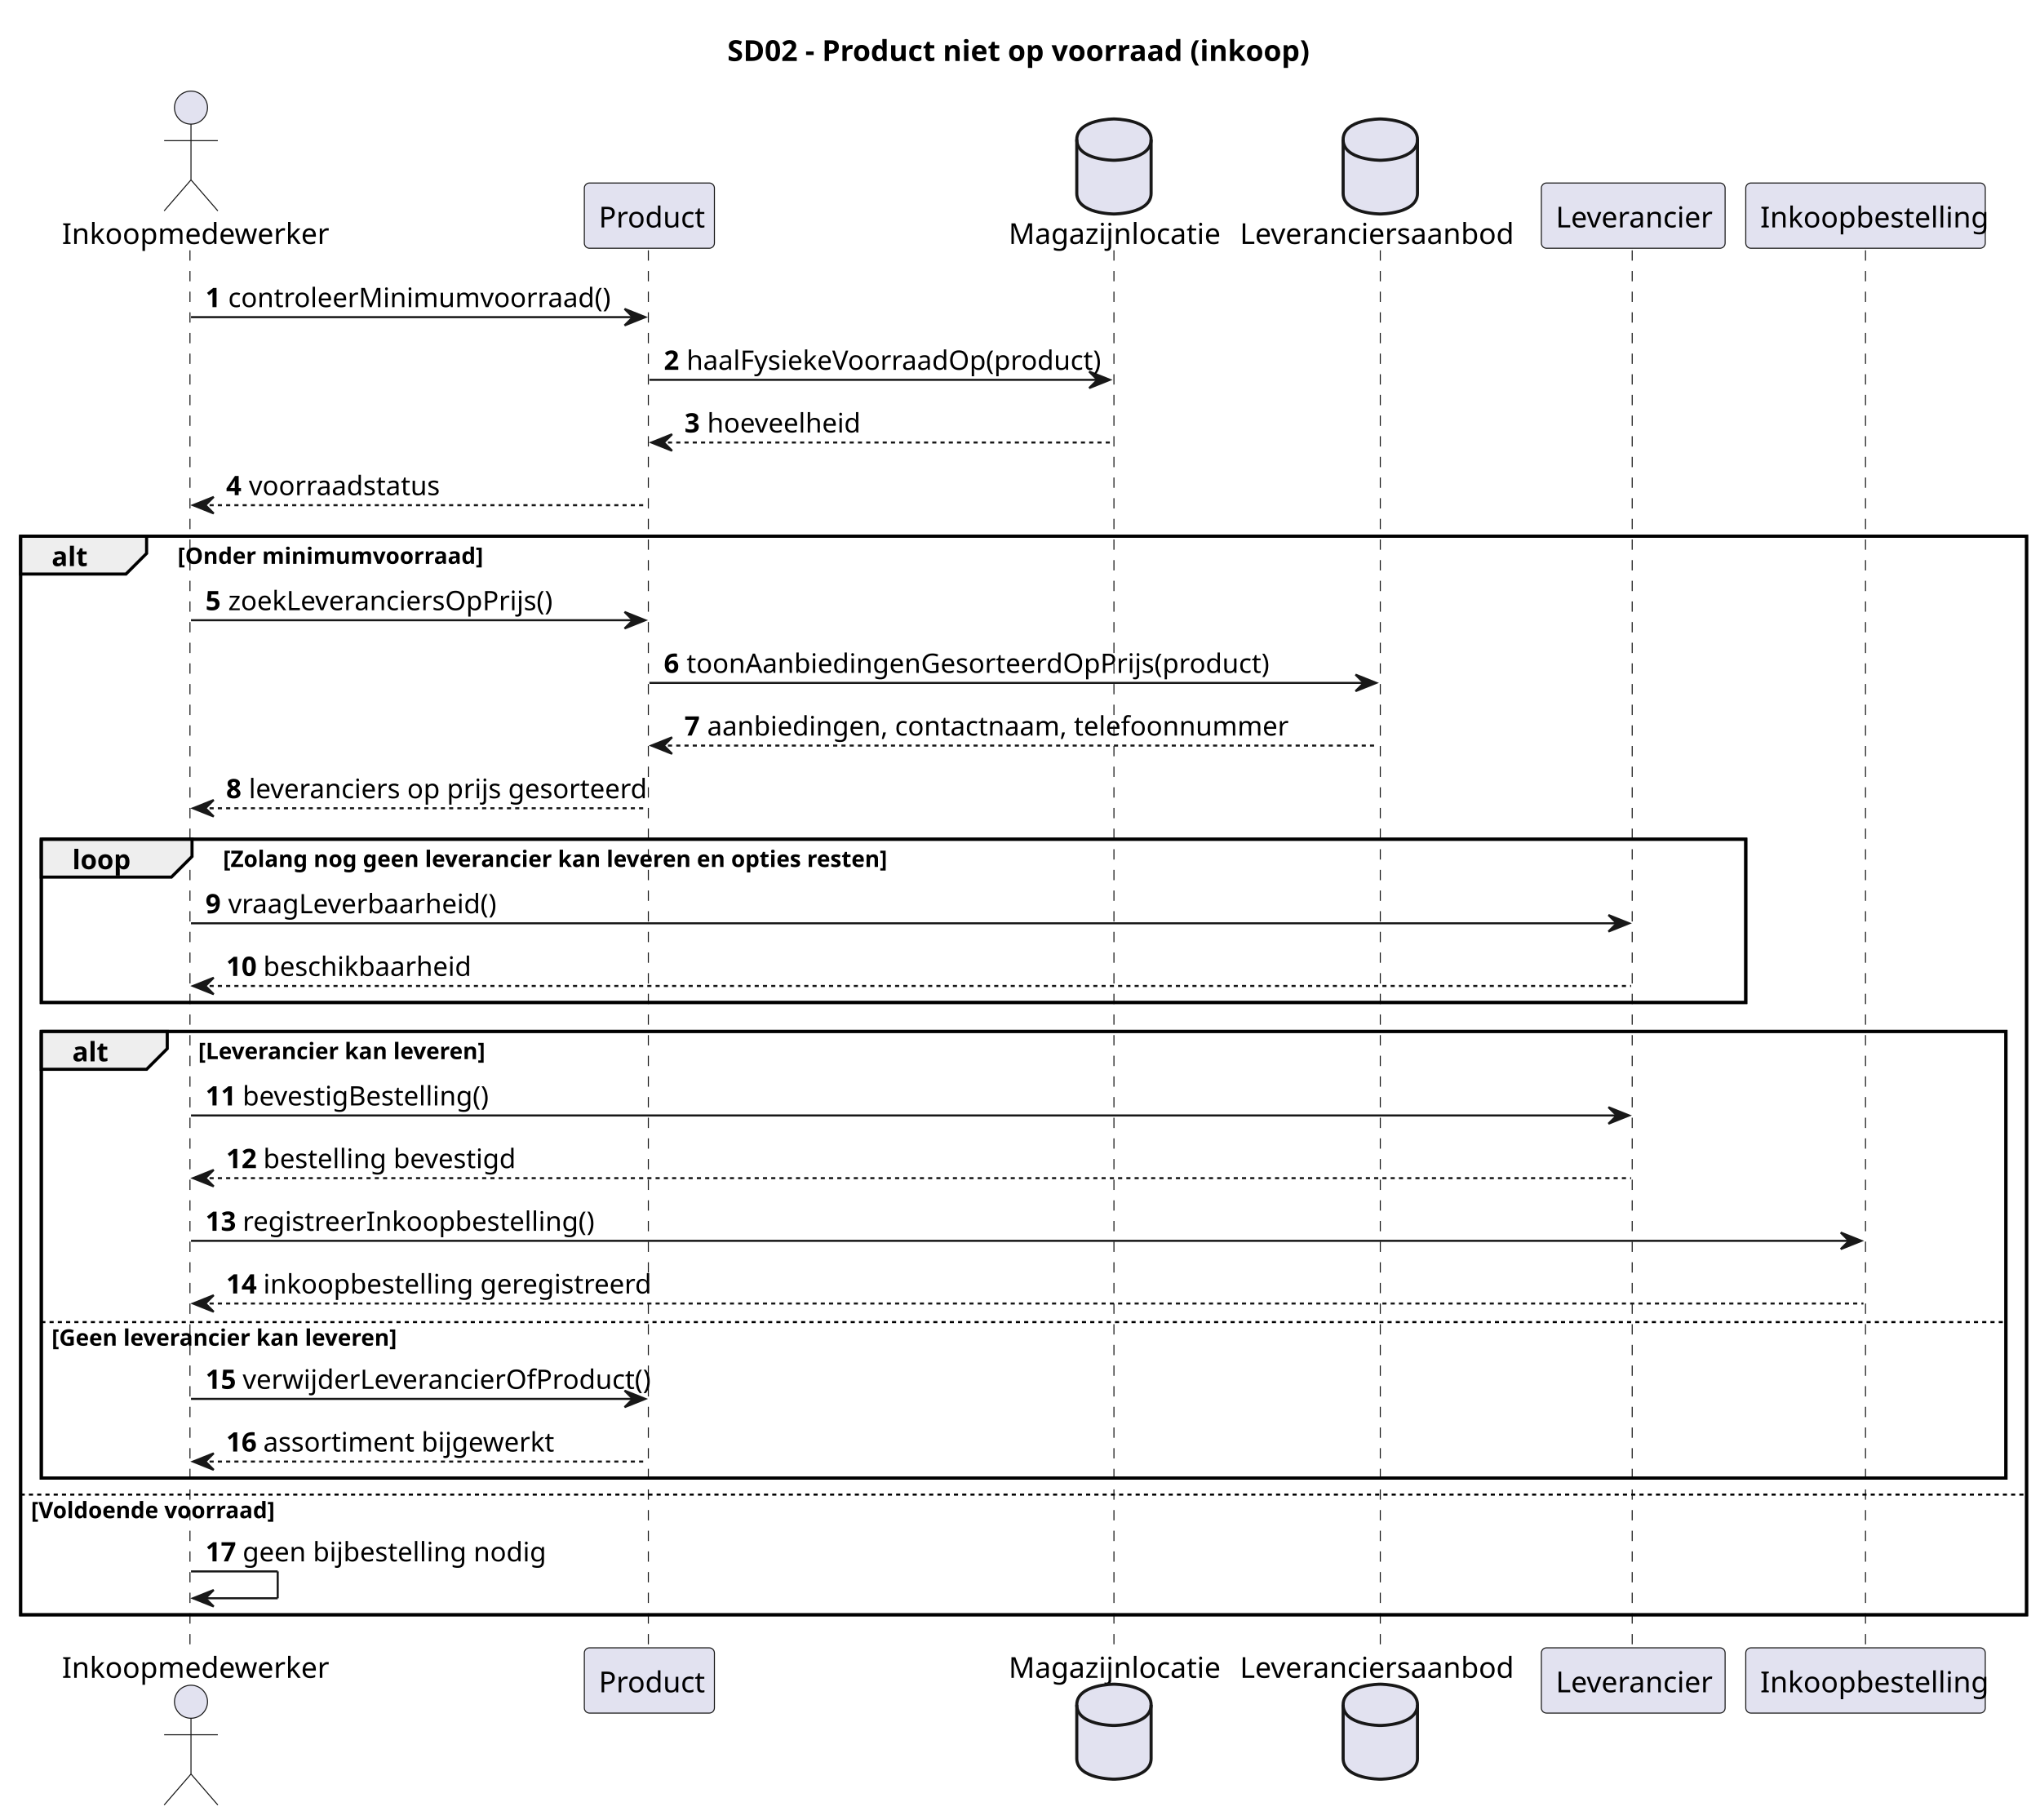
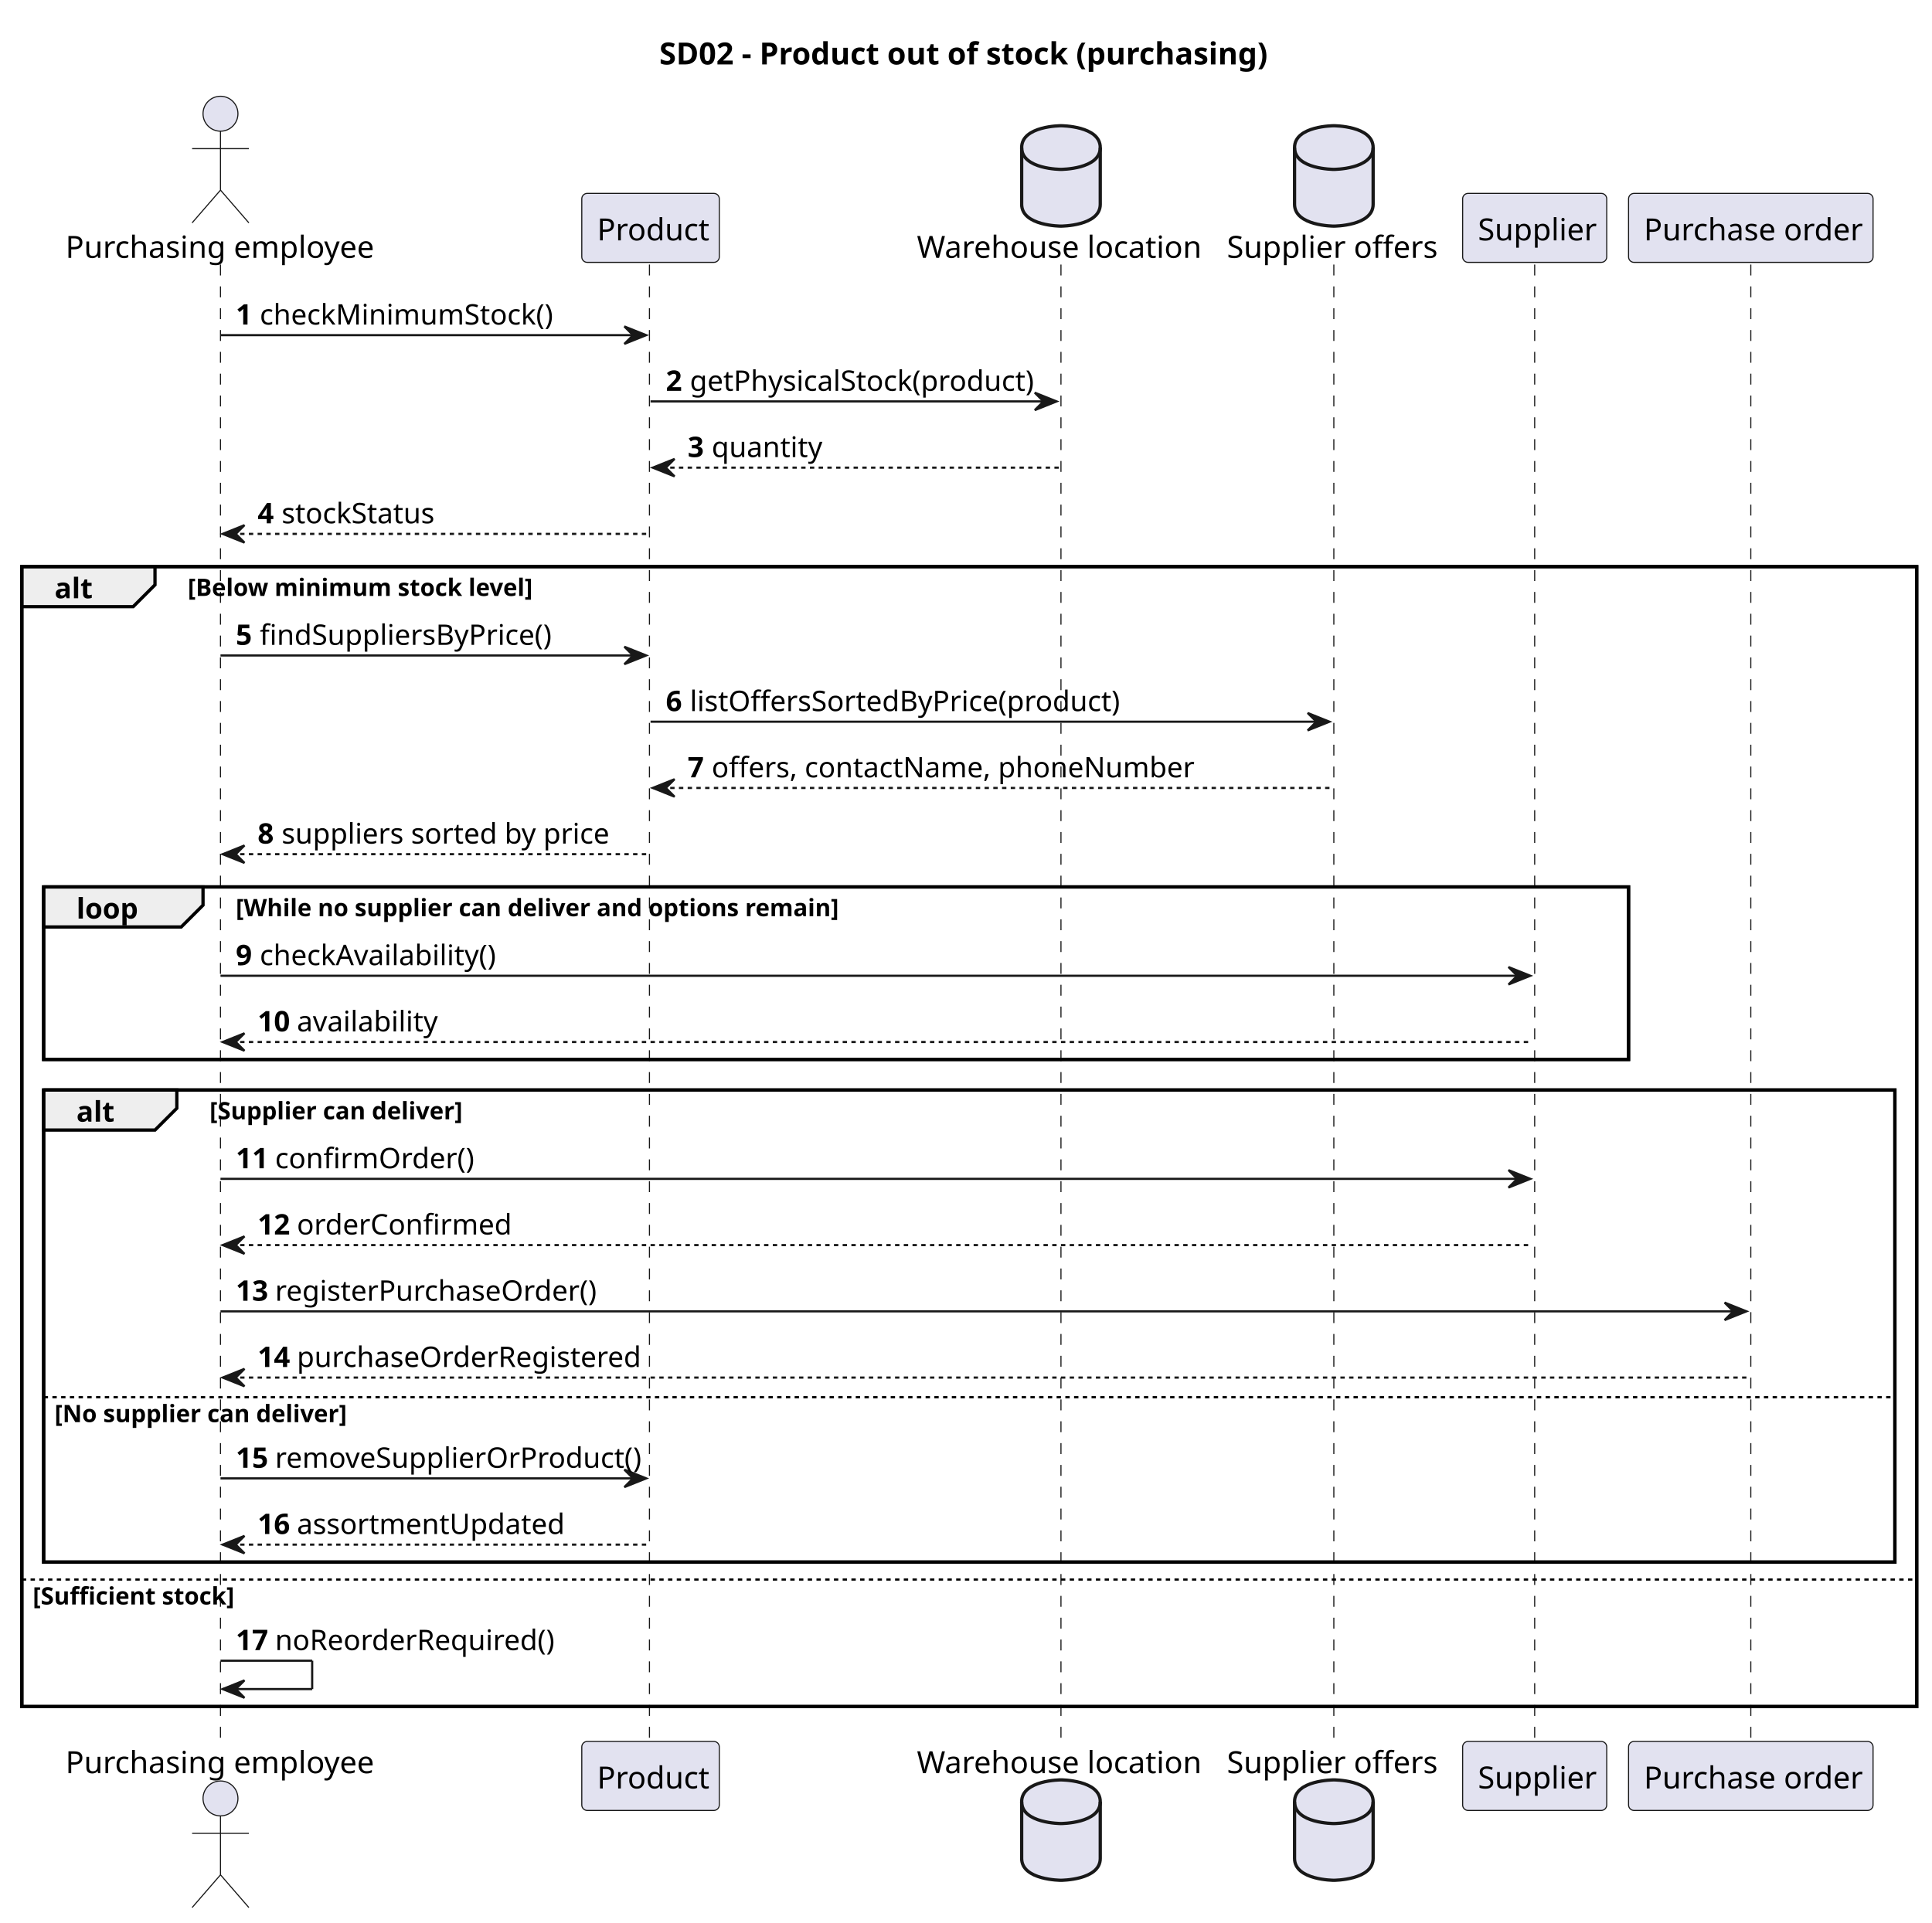
- <svg xmlns="http://www.w3.org/2000/svg" contentStyleType="text/css" height="881px" preserveAspectRatio="none" style="width:988px;height:881px;background:#FFFFFF;" version="1.1" viewBox="0 0 988 881" width="988px" zoomAndPan="magnify">
+ <svg xmlns="http://www.w3.org/2000/svg" contentStyleType="text/css" height="881px" preserveAspectRatio="none" style="width:885px;height:881px;background:#FFFFFF;" version="1.1" viewBox="0 0 885 881" width="885px" zoomAndPan="magnify">
  <defs />
  <g>
-     <text fill="#000000" font-family="sans-serif" font-size="14" font-weight="bold" lengthAdjust="spacing" textLength="286" x="352.25" y="29.533">SD02 - Product niet op voorraad (inkoop)</text>
-     <rect fill="none" height="522.297" style="stroke:#000000;stroke-width:1.5;" width="971.5" x="10" y="259.625" />
-     <rect fill="none" height="79.055" style="stroke:#000000;stroke-width:1.5;" width="825.5" x="20" y="406.383" />
-     <rect fill="none" height="216.297" style="stroke:#000000;stroke-width:1.5;" width="951.5" x="20" y="499.438" />
-     <line style="stroke:#181818;stroke-width:0.5;stroke-dasharray:5.0,5.0;" x1="92" x2="92" y1="121.219" y2="798.922" />
-     <line style="stroke:#181818;stroke-width:0.5;stroke-dasharray:5.0,5.0;" x1="314" x2="314" y1="121.219" y2="798.922" />
-     <line style="stroke:#181818;stroke-width:0.5;stroke-dasharray:5.0,5.0;" x1="539.5" x2="539.5" y1="121.219" y2="798.922" />
-     <line style="stroke:#181818;stroke-width:0.5;stroke-dasharray:5.0,5.0;" x1="668.5" x2="668.5" y1="121.219" y2="798.922" />
-     <line style="stroke:#181818;stroke-width:0.5;stroke-dasharray:5.0,5.0;" x1="790.5" x2="790.5" y1="121.219" y2="798.922" />
-     <line style="stroke:#181818;stroke-width:0.5;stroke-dasharray:5.0,5.0;" x1="903.5" x2="903.5" y1="121.219" y2="798.922" />
-     <text fill="#000000" font-family="sans-serif" font-size="14" lengthAdjust="spacing" textLength="119" x="30" y="118.143">Inkoopmedewerker</text>
-     <ellipse cx="92.5" cy="52.109" fill="#E2E2F0" rx="8" ry="8" style="stroke:#181818;stroke-width:0.5;" />
-     <path d="M92.5,60.109 L92.5,87.109 M79.5,68.109 L105.5,68.109 M92.5,87.109 L79.5,102.109 M92.5,87.109 L105.5,102.109 " fill="none" style="stroke:#181818;stroke-width:0.5;" />
-     <text fill="#000000" font-family="sans-serif" font-size="14" lengthAdjust="spacing" textLength="119" x="30" y="812.455">Inkoopmedewerker</text>
-     <ellipse cx="92.5" cy="824.031" fill="#E2E2F0" rx="8" ry="8" style="stroke:#181818;stroke-width:0.5;" />
-     <path d="M92.5,832.031 L92.5,859.031 M79.5,840.031 L105.5,840.031 M92.5,859.031 L79.5,874.031 M92.5,859.031 L105.5,874.031 " fill="none" style="stroke:#181818;stroke-width:0.5;" />
-     <rect fill="#E2E2F0" height="31.609" rx="2.5" ry="2.5" style="stroke:#181818;stroke-width:0.5;" width="63" x="283" y="88.609" />
-     <text fill="#000000" font-family="sans-serif" font-size="14" lengthAdjust="spacing" textLength="49" x="290" y="110.143">Product</text>
-     <rect fill="#E2E2F0" height="31.609" rx="2.5" ry="2.5" style="stroke:#181818;stroke-width:0.5;" width="63" x="283" y="797.922" />
-     <text fill="#000000" font-family="sans-serif" font-size="14" lengthAdjust="spacing" textLength="49" x="290" y="819.455">Product</text>
-     <text fill="#000000" font-family="sans-serif" font-size="14" lengthAdjust="spacing" textLength="96" x="488.5" y="118.143">Magazijnlocatie</text>
-     <path d="M521.5,67.609 C521.5,57.609 539.5,57.609 539.5,57.609 C539.5,57.609 557.5,57.609 557.5,67.609 L557.5,93.609 C557.5,103.609 539.5,103.609 539.5,103.609 C539.5,103.609 521.5,103.609 521.5,93.609 L521.5,67.609 " fill="#E2E2F0" style="stroke:#181818;stroke-width:1.5;" />
-     <path d="M521.5,67.609 C521.5,77.609 539.5,77.609 539.5,77.609 C539.5,77.609 557.5,77.609 557.5,67.609 " fill="none" style="stroke:#181818;stroke-width:1.5;" />
-     <text fill="#000000" font-family="sans-serif" font-size="14" lengthAdjust="spacing" textLength="96" x="488.5" y="812.455">Magazijnlocatie</text>
-     <path d="M521.5,825.531 C521.5,815.531 539.5,815.531 539.5,815.531 C539.5,815.531 557.5,815.531 557.5,825.531 L557.5,851.531 C557.5,861.531 539.5,861.531 539.5,861.531 C539.5,861.531 521.5,861.531 521.5,851.531 L521.5,825.531 " fill="#E2E2F0" style="stroke:#181818;stroke-width:1.5;" />
-     <path d="M521.5,825.531 C521.5,835.531 539.5,835.531 539.5,835.531 C539.5,835.531 557.5,835.531 557.5,825.531 " fill="none" style="stroke:#181818;stroke-width:1.5;" />
-     <text fill="#000000" font-family="sans-serif" font-size="14" lengthAdjust="spacing" textLength="130" x="600.5" y="118.143">Leveranciersaanbod</text>
-     <path d="M650.5,67.609 C650.5,57.609 668.5,57.609 668.5,57.609 C668.5,57.609 686.5,57.609 686.5,67.609 L686.5,93.609 C686.5,103.609 668.5,103.609 668.5,103.609 C668.5,103.609 650.5,103.609 650.5,93.609 L650.5,67.609 " fill="#E2E2F0" style="stroke:#181818;stroke-width:1.5;" />
-     <path d="M650.5,67.609 C650.5,77.609 668.5,77.609 668.5,77.609 C668.5,77.609 686.5,77.609 686.5,67.609 " fill="none" style="stroke:#181818;stroke-width:1.5;" />
-     <text fill="#000000" font-family="sans-serif" font-size="14" lengthAdjust="spacing" textLength="130" x="600.5" y="812.455">Leveranciersaanbod</text>
-     <path d="M650.5,825.531 C650.5,815.531 668.5,815.531 668.5,815.531 C668.5,815.531 686.5,815.531 686.5,825.531 L686.5,851.531 C686.5,861.531 668.5,861.531 668.5,861.531 C668.5,861.531 650.5,861.531 650.5,851.531 L650.5,825.531 " fill="#E2E2F0" style="stroke:#181818;stroke-width:1.5;" />
-     <path d="M650.5,825.531 C650.5,835.531 668.5,835.531 668.5,835.531 C668.5,835.531 686.5,835.531 686.5,825.531 " fill="none" style="stroke:#181818;stroke-width:1.5;" />
-     <rect fill="#E2E2F0" height="31.609" rx="2.5" ry="2.5" style="stroke:#181818;stroke-width:0.5;" width="89" x="746.5" y="88.609" />
-     <text fill="#000000" font-family="sans-serif" font-size="14" lengthAdjust="spacing" textLength="75" x="753.5" y="110.143">Leverancier</text>
-     <rect fill="#E2E2F0" height="31.609" rx="2.5" ry="2.5" style="stroke:#181818;stroke-width:0.5;" width="89" x="746.5" y="797.922" />
-     <text fill="#000000" font-family="sans-serif" font-size="14" lengthAdjust="spacing" textLength="75" x="753.5" y="819.455">Leverancier</text>
-     <rect fill="#E2E2F0" height="31.609" rx="2.5" ry="2.5" style="stroke:#181818;stroke-width:0.5;" width="116" x="845.5" y="88.609" />
-     <text fill="#000000" font-family="sans-serif" font-size="14" lengthAdjust="spacing" textLength="102" x="852.5" y="110.143">Inkoopbestelling</text>
-     <rect fill="#E2E2F0" height="31.609" rx="2.5" ry="2.5" style="stroke:#181818;stroke-width:0.5;" width="116" x="845.5" y="797.922" />
-     <text fill="#000000" font-family="sans-serif" font-size="14" lengthAdjust="spacing" textLength="102" x="852.5" y="819.455">Inkoopbestelling</text>
-     <polygon fill="#181818" points="302.5,149.57,312.5,153.57,302.5,157.57,306.5,153.57" style="stroke:#181818;stroke-width:1.0;" />
-     <line style="stroke:#181818;stroke-width:1.0;" x1="92.5" x2="308.5" y1="153.57" y2="153.57" />
-     <text fill="#000000" font-family="sans-serif" font-size="13" font-weight="bold" lengthAdjust="spacing" textLength="7" x="99.5" y="148.714">1</text>
-     <text fill="#000000" font-family="sans-serif" font-size="13" lengthAdjust="spacing" textLength="166" x="110.5" y="148.714">controleerMinimumvoorraad()</text>
-     <polygon fill="#181818" points="527.5,179.922,537.5,183.922,527.5,187.922,531.5,183.922" style="stroke:#181818;stroke-width:1.0;" />
-     <line style="stroke:#181818;stroke-width:1.0;" x1="314.5" x2="533.5" y1="183.922" y2="183.922" />
-     <text fill="#000000" font-family="sans-serif" font-size="13" font-weight="bold" lengthAdjust="spacing" textLength="7" x="321.5" y="179.065">2</text>
-     <text fill="#000000" font-family="sans-serif" font-size="13" lengthAdjust="spacing" textLength="190" x="332.5" y="179.065">haalFysiekeVoorraadOp(product)</text>
-     <polygon fill="#181818" points="325.5,210.273,315.5,214.273,325.5,218.273,321.5,214.273" style="stroke:#181818;stroke-width:1.0;" />
-     <line style="stroke:#181818;stroke-width:1.0;stroke-dasharray:2.0,2.0;" x1="319.5" x2="538.5" y1="214.273" y2="214.273" />
-     <text fill="#000000" font-family="sans-serif" font-size="13" font-weight="bold" lengthAdjust="spacing" textLength="7" x="331.5" y="209.417">3</text>
-     <text fill="#000000" font-family="sans-serif" font-size="13" lengthAdjust="spacing" textLength="67" x="342.5" y="209.417">hoeveelheid</text>
-     <polygon fill="#181818" points="103.5,240.625,93.5,244.625,103.5,248.625,99.5,244.625" style="stroke:#181818;stroke-width:1.0;" />
-     <line style="stroke:#181818;stroke-width:1.0;stroke-dasharray:2.0,2.0;" x1="97.5" x2="313.5" y1="244.625" y2="244.625" />
-     <text fill="#000000" font-family="sans-serif" font-size="13" font-weight="bold" lengthAdjust="spacing" textLength="7" x="109.5" y="239.769">4</text>
-     <text fill="#000000" font-family="sans-serif" font-size="13" lengthAdjust="spacing" textLength="84" x="120.5" y="239.769">voorraadstatus</text>
+     <text fill="#000000" font-family="sans-serif" font-size="14" font-weight="bold" lengthAdjust="spacing" textLength="283" x="302" y="29.533">SD02 - Product out of stock (purchasing)</text>
+     <rect fill="none" height="522.297" style="stroke:#000000;stroke-width:1.5;" width="868" x="10" y="259.625" />
+     <rect fill="none" height="79.055" style="stroke:#000000;stroke-width:1.5;" width="726" x="20" y="406.383" />
+     <rect fill="none" height="216.297" style="stroke:#000000;stroke-width:1.5;" width="848" x="20" y="499.438" />
+     <line style="stroke:#181818;stroke-width:0.5;stroke-dasharray:5.0,5.0;" x1="101" x2="101" y1="121.219" y2="798.922" />
+     <line style="stroke:#181818;stroke-width:0.5;stroke-dasharray:5.0,5.0;" x1="297.5" x2="297.5" y1="121.219" y2="798.922" />
+     <line style="stroke:#181818;stroke-width:0.5;stroke-dasharray:5.0,5.0;" x1="486" x2="486" y1="121.219" y2="798.922" />
+     <line style="stroke:#181818;stroke-width:0.5;stroke-dasharray:5.0,5.0;" x1="611" x2="611" y1="121.219" y2="798.922" />
+     <line style="stroke:#181818;stroke-width:0.5;stroke-dasharray:5.0,5.0;" x1="703" x2="703" y1="121.219" y2="798.922" />
+     <line style="stroke:#181818;stroke-width:0.5;stroke-dasharray:5.0,5.0;" x1="802" x2="802" y1="121.219" y2="798.922" />
+     <text fill="#000000" font-family="sans-serif" font-size="14" lengthAdjust="spacing" textLength="136" x="30" y="118.143">Purchasing employee</text>
+     <ellipse cx="101" cy="52.109" fill="#E2E2F0" rx="8" ry="8" style="stroke:#181818;stroke-width:0.5;" />
+     <path d="M101,60.109 L101,87.109 M88,68.109 L114,68.109 M101,87.109 L88,102.109 M101,87.109 L114,102.109 " fill="none" style="stroke:#181818;stroke-width:0.5;" />
+     <text fill="#000000" font-family="sans-serif" font-size="14" lengthAdjust="spacing" textLength="136" x="30" y="812.455">Purchasing employee</text>
+     <ellipse cx="101" cy="824.031" fill="#E2E2F0" rx="8" ry="8" style="stroke:#181818;stroke-width:0.5;" />
+     <path d="M101,832.031 L101,859.031 M88,840.031 L114,840.031 M101,859.031 L88,874.031 M101,859.031 L114,874.031 " fill="none" style="stroke:#181818;stroke-width:0.5;" />
+     <rect fill="#E2E2F0" height="31.609" rx="2.5" ry="2.5" style="stroke:#181818;stroke-width:0.5;" width="63" x="266.5" y="88.609" />
+     <text fill="#000000" font-family="sans-serif" font-size="14" lengthAdjust="spacing" textLength="49" x="273.5" y="110.143">Product</text>
+     <rect fill="#E2E2F0" height="31.609" rx="2.5" ry="2.5" style="stroke:#181818;stroke-width:0.5;" width="63" x="266.5" y="797.922" />
+     <text fill="#000000" font-family="sans-serif" font-size="14" lengthAdjust="spacing" textLength="49" x="273.5" y="819.455">Product</text>
+     <text fill="#000000" font-family="sans-serif" font-size="14" lengthAdjust="spacing" textLength="126" x="420" y="118.143">Warehouse location</text>
+     <path d="M468,67.609 C468,57.609 486,57.609 486,57.609 C486,57.609 504,57.609 504,67.609 L504,93.609 C504,103.609 486,103.609 486,103.609 C486,103.609 468,103.609 468,93.609 L468,67.609 " fill="#E2E2F0" style="stroke:#181818;stroke-width:1.5;" />
+     <path d="M468,67.609 C468,77.609 486,77.609 486,77.609 C486,77.609 504,77.609 504,67.609 " fill="none" style="stroke:#181818;stroke-width:1.5;" />
+     <text fill="#000000" font-family="sans-serif" font-size="14" lengthAdjust="spacing" textLength="126" x="420" y="812.455">Warehouse location</text>
+     <path d="M468,825.531 C468,815.531 486,815.531 486,815.531 C486,815.531 504,815.531 504,825.531 L504,851.531 C504,861.531 486,861.531 486,861.531 C486,861.531 468,861.531 468,851.531 L468,825.531 " fill="#E2E2F0" style="stroke:#181818;stroke-width:1.5;" />
+     <path d="M468,825.531 C468,835.531 486,835.531 486,835.531 C486,835.531 504,835.531 504,825.531 " fill="none" style="stroke:#181818;stroke-width:1.5;" />
+     <text fill="#000000" font-family="sans-serif" font-size="14" lengthAdjust="spacing" textLength="92" x="562" y="118.143">Supplier offers</text>
+     <path d="M593,67.609 C593,57.609 611,57.609 611,57.609 C611,57.609 629,57.609 629,67.609 L629,93.609 C629,103.609 611,103.609 611,103.609 C611,103.609 593,103.609 593,93.609 L593,67.609 " fill="#E2E2F0" style="stroke:#181818;stroke-width:1.5;" />
+     <path d="M593,67.609 C593,77.609 611,77.609 611,77.609 C611,77.609 629,77.609 629,67.609 " fill="none" style="stroke:#181818;stroke-width:1.5;" />
+     <text fill="#000000" font-family="sans-serif" font-size="14" lengthAdjust="spacing" textLength="92" x="562" y="812.455">Supplier offers</text>
+     <path d="M593,825.531 C593,815.531 611,815.531 611,815.531 C611,815.531 629,815.531 629,825.531 L629,851.531 C629,861.531 611,861.531 611,861.531 C611,861.531 593,861.531 593,851.531 L593,825.531 " fill="#E2E2F0" style="stroke:#181818;stroke-width:1.5;" />
+     <path d="M593,825.531 C593,835.531 611,835.531 611,835.531 C611,835.531 629,835.531 629,825.531 " fill="none" style="stroke:#181818;stroke-width:1.5;" />
+     <rect fill="#E2E2F0" height="31.609" rx="2.5" ry="2.5" style="stroke:#181818;stroke-width:0.5;" width="66" x="670" y="88.609" />
+     <text fill="#000000" font-family="sans-serif" font-size="14" lengthAdjust="spacing" textLength="52" x="677" y="110.143">Supplier</text>
+     <rect fill="#E2E2F0" height="31.609" rx="2.5" ry="2.5" style="stroke:#181818;stroke-width:0.5;" width="66" x="670" y="797.922" />
+     <text fill="#000000" font-family="sans-serif" font-size="14" lengthAdjust="spacing" textLength="52" x="677" y="819.455">Supplier</text>
+     <rect fill="#E2E2F0" height="31.609" rx="2.5" ry="2.5" style="stroke:#181818;stroke-width:0.5;" width="112" x="746" y="88.609" />
+     <text fill="#000000" font-family="sans-serif" font-size="14" lengthAdjust="spacing" textLength="98" x="753" y="110.143">Purchase order</text>
+     <rect fill="#E2E2F0" height="31.609" rx="2.5" ry="2.5" style="stroke:#181818;stroke-width:0.5;" width="112" x="746" y="797.922" />
+     <text fill="#000000" font-family="sans-serif" font-size="14" lengthAdjust="spacing" textLength="98" x="753" y="819.455">Purchase order</text>
+     <polygon fill="#181818" points="286,149.57,296,153.57,286,157.57,290,153.57" style="stroke:#181818;stroke-width:1.0;" />
+     <line style="stroke:#181818;stroke-width:1.0;" x1="101" x2="292" y1="153.57" y2="153.57" />
+     <text fill="#000000" font-family="sans-serif" font-size="13" font-weight="bold" lengthAdjust="spacing" textLength="7" x="108" y="148.714">1</text>
+     <text fill="#000000" font-family="sans-serif" font-size="13" lengthAdjust="spacing" textLength="130" x="119" y="148.714">checkMinimumStock()</text>
+     <polygon fill="#181818" points="474,179.922,484,183.922,474,187.922,478,183.922" style="stroke:#181818;stroke-width:1.0;" />
+     <line style="stroke:#181818;stroke-width:1.0;" x1="298" x2="480" y1="183.922" y2="183.922" />
+     <text fill="#000000" font-family="sans-serif" font-size="13" font-weight="bold" lengthAdjust="spacing" textLength="7" x="305" y="179.065">2</text>
+     <text fill="#000000" font-family="sans-serif" font-size="13" lengthAdjust="spacing" textLength="153" x="316" y="179.065">getPhysicalStock(product)</text>
+     <polygon fill="#181818" points="309,210.273,299,214.273,309,218.273,305,214.273" style="stroke:#181818;stroke-width:1.0;" />
+     <line style="stroke:#181818;stroke-width:1.0;stroke-dasharray:2.0,2.0;" x1="303" x2="485" y1="214.273" y2="214.273" />
+     <text fill="#000000" font-family="sans-serif" font-size="13" font-weight="bold" lengthAdjust="spacing" textLength="7" x="315" y="209.417">3</text>
+     <text fill="#000000" font-family="sans-serif" font-size="13" lengthAdjust="spacing" textLength="46" x="326" y="209.417">quantity</text>
+     <polygon fill="#181818" points="112,240.625,102,244.625,112,248.625,108,244.625" style="stroke:#181818;stroke-width:1.0;" />
+     <line style="stroke:#181818;stroke-width:1.0;stroke-dasharray:2.0,2.0;" x1="106" x2="297" y1="244.625" y2="244.625" />
+     <text fill="#000000" font-family="sans-serif" font-size="13" font-weight="bold" lengthAdjust="spacing" textLength="7" x="118" y="239.769">4</text>
+     <text fill="#000000" font-family="sans-serif" font-size="13" lengthAdjust="spacing" textLength="70" x="129" y="239.769">stockStatus</text>
    <path d="M10,259.625 L71,259.625 L71,267.977 L61,277.977 L10,277.977 L10,259.625 " fill="#EEEEEE" style="stroke:#000000;stroke-width:1.5;" />
-     <rect fill="none" height="522.297" style="stroke:#000000;stroke-width:1.5;" width="971.5" x="10" y="259.625" />
+     <rect fill="none" height="522.297" style="stroke:#000000;stroke-width:1.5;" width="868" x="10" y="259.625" />
    <text fill="#000000" font-family="sans-serif" font-size="13" font-weight="bold" lengthAdjust="spacing" textLength="16" x="25" y="274.12">alt</text>
-     <text fill="#000000" font-family="sans-serif" font-size="11" font-weight="bold" lengthAdjust="spacing" textLength="147" x="86" y="273.044">[Onder minimumvoorraad]</text>
-     <polygon fill="#181818" points="302.5,296.328,312.5,300.328,302.5,304.328,306.5,300.328" style="stroke:#181818;stroke-width:1.0;" />
-     <line style="stroke:#181818;stroke-width:1.0;" x1="92.5" x2="308.5" y1="300.328" y2="300.328" />
-     <text fill="#000000" font-family="sans-serif" font-size="13" font-weight="bold" lengthAdjust="spacing" textLength="7" x="99.5" y="295.472">5</text>
-     <text fill="#000000" font-family="sans-serif" font-size="13" lengthAdjust="spacing" textLength="151" x="110.5" y="295.472">zoekLeveranciersOpPrijs()</text>
-     <polygon fill="#181818" points="656.5,326.68,666.5,330.68,656.5,334.68,660.5,330.68" style="stroke:#181818;stroke-width:1.0;" />
-     <line style="stroke:#181818;stroke-width:1.0;" x1="314.5" x2="662.5" y1="330.68" y2="330.68" />
-     <text fill="#000000" font-family="sans-serif" font-size="13" font-weight="bold" lengthAdjust="spacing" textLength="7" x="321.5" y="325.823">6</text>
-     <text fill="#000000" font-family="sans-serif" font-size="13" lengthAdjust="spacing" textLength="261" x="332.5" y="325.823">toonAanbiedingenGesorteerdOpPrijs(product)</text>
-     <polygon fill="#181818" points="325.5,357.031,315.5,361.031,325.5,365.031,321.5,361.031" style="stroke:#181818;stroke-width:1.0;" />
-     <line style="stroke:#181818;stroke-width:1.0;stroke-dasharray:2.0,2.0;" x1="319.5" x2="667.5" y1="361.031" y2="361.031" />
-     <text fill="#000000" font-family="sans-serif" font-size="13" font-weight="bold" lengthAdjust="spacing" textLength="7" x="331.5" y="356.175">7</text>
-     <text fill="#000000" font-family="sans-serif" font-size="13" lengthAdjust="spacing" textLength="259" x="342.5" y="356.175">aanbiedingen, contactnaam, telefoonnummer</text>
-     <polygon fill="#181818" points="103.5,387.383,93.5,391.383,103.5,395.383,99.5,391.383" style="stroke:#181818;stroke-width:1.0;" />
-     <line style="stroke:#181818;stroke-width:1.0;stroke-dasharray:2.0,2.0;" x1="97.5" x2="313.5" y1="391.383" y2="391.383" />
-     <text fill="#000000" font-family="sans-serif" font-size="13" font-weight="bold" lengthAdjust="spacing" textLength="7" x="109.5" y="386.526">8</text>
-     <text fill="#000000" font-family="sans-serif" font-size="13" lengthAdjust="spacing" textLength="179" x="120.5" y="386.526">leveranciers op prijs gesorteerd</text>
+     <text fill="#000000" font-family="sans-serif" font-size="11" font-weight="bold" lengthAdjust="spacing" textLength="161" x="86" y="273.044">[Below minimum stock level]</text>
+     <polygon fill="#181818" points="286,296.328,296,300.328,286,304.328,290,300.328" style="stroke:#181818;stroke-width:1.0;" />
+     <line style="stroke:#181818;stroke-width:1.0;" x1="101" x2="292" y1="300.328" y2="300.328" />
+     <text fill="#000000" font-family="sans-serif" font-size="13" font-weight="bold" lengthAdjust="spacing" textLength="7" x="108" y="295.472">5</text>
+     <text fill="#000000" font-family="sans-serif" font-size="13" lengthAdjust="spacing" textLength="128" x="119" y="295.472">findSuppliersByPrice()</text>
+     <polygon fill="#181818" points="599,326.68,609,330.68,599,334.68,603,330.68" style="stroke:#181818;stroke-width:1.0;" />
+     <line style="stroke:#181818;stroke-width:1.0;" x1="298" x2="605" y1="330.68" y2="330.68" />
+     <text fill="#000000" font-family="sans-serif" font-size="13" font-weight="bold" lengthAdjust="spacing" textLength="7" x="305" y="325.823">6</text>
+     <text fill="#000000" font-family="sans-serif" font-size="13" lengthAdjust="spacing" textLength="186" x="316" y="325.823">listOffersSortedByPrice(product)</text>
+     <polygon fill="#181818" points="309,357.031,299,361.031,309,365.031,305,361.031" style="stroke:#181818;stroke-width:1.0;" />
+     <line style="stroke:#181818;stroke-width:1.0;stroke-dasharray:2.0,2.0;" x1="303" x2="610" y1="361.031" y2="361.031" />
+     <text fill="#000000" font-family="sans-serif" font-size="13" font-weight="bold" lengthAdjust="spacing" textLength="7" x="315" y="356.175">7</text>
+     <text fill="#000000" font-family="sans-serif" font-size="13" lengthAdjust="spacing" textLength="204" x="326" y="356.175">offers, contactName, phoneNumber</text>
+     <polygon fill="#181818" points="112,387.383,102,391.383,112,395.383,108,391.383" style="stroke:#181818;stroke-width:1.0;" />
+     <line style="stroke:#181818;stroke-width:1.0;stroke-dasharray:2.0,2.0;" x1="106" x2="297" y1="391.383" y2="391.383" />
+     <text fill="#000000" font-family="sans-serif" font-size="13" font-weight="bold" lengthAdjust="spacing" textLength="7" x="118" y="386.526">8</text>
+     <text fill="#000000" font-family="sans-serif" font-size="13" lengthAdjust="spacing" textLength="142" x="129" y="386.526">suppliers sorted by price</text>
    <path d="M20,406.383 L93,406.383 L93,414.734 L83,424.734 L20,424.734 L20,406.383 " fill="#EEEEEE" style="stroke:#000000;stroke-width:1.5;" />
-     <rect fill="none" height="79.055" style="stroke:#000000;stroke-width:1.5;" width="825.5" x="20" y="406.383" />
+     <rect fill="none" height="79.055" style="stroke:#000000;stroke-width:1.5;" width="726" x="20" y="406.383" />
    <text fill="#000000" font-family="sans-serif" font-size="13" font-weight="bold" lengthAdjust="spacing" textLength="28" x="35" y="420.878">loop</text>
-     <text fill="#000000" font-family="sans-serif" font-size="11" font-weight="bold" lengthAdjust="spacing" textLength="328" x="108" y="419.802">[Zolang nog geen leverancier kan leveren en opties resten]</text>
-     <polygon fill="#181818" points="779,443.086,789,447.086,779,451.086,783,447.086" style="stroke:#181818;stroke-width:1.0;" />
-     <line style="stroke:#181818;stroke-width:1.0;" x1="92.5" x2="785" y1="447.086" y2="447.086" />
-     <text fill="#000000" font-family="sans-serif" font-size="13" font-weight="bold" lengthAdjust="spacing" textLength="7" x="99.5" y="442.229">9</text>
-     <text fill="#000000" font-family="sans-serif" font-size="13" lengthAdjust="spacing" textLength="117" x="110.5" y="442.229">vraagLeverbaarheid()</text>
-     <polygon fill="#181818" points="103.5,473.438,93.5,477.438,103.5,481.438,99.5,477.438" style="stroke:#181818;stroke-width:1.0;" />
-     <line style="stroke:#181818;stroke-width:1.0;stroke-dasharray:2.0,2.0;" x1="97.5" x2="790" y1="477.438" y2="477.438" />
-     <text fill="#000000" font-family="sans-serif" font-size="13" font-weight="bold" lengthAdjust="spacing" textLength="14" x="109.5" y="472.581">10</text>
-     <text fill="#000000" font-family="sans-serif" font-size="13" lengthAdjust="spacing" textLength="94" x="127.5" y="472.581">beschikbaarheid</text>
+     <text fill="#000000" font-family="sans-serif" font-size="11" font-weight="bold" lengthAdjust="spacing" textLength="277" x="108" y="419.802">[While no supplier can deliver and options remain]</text>
+     <polygon fill="#181818" points="691,443.086,701,447.086,691,451.086,695,447.086" style="stroke:#181818;stroke-width:1.0;" />
+     <line style="stroke:#181818;stroke-width:1.0;" x1="101" x2="697" y1="447.086" y2="447.086" />
+     <text fill="#000000" font-family="sans-serif" font-size="13" font-weight="bold" lengthAdjust="spacing" textLength="7" x="108" y="442.229">9</text>
+     <text fill="#000000" font-family="sans-serif" font-size="13" lengthAdjust="spacing" textLength="104" x="119" y="442.229">checkAvailability()</text>
+     <polygon fill="#181818" points="112,473.438,102,477.438,112,481.438,108,477.438" style="stroke:#181818;stroke-width:1.0;" />
+     <line style="stroke:#181818;stroke-width:1.0;stroke-dasharray:2.0,2.0;" x1="106" x2="702" y1="477.438" y2="477.438" />
+     <text fill="#000000" font-family="sans-serif" font-size="13" font-weight="bold" lengthAdjust="spacing" textLength="14" x="118" y="472.581">10</text>
+     <text fill="#000000" font-family="sans-serif" font-size="13" lengthAdjust="spacing" textLength="59" x="136" y="472.581">availability</text>
    <path d="M20,499.438 L81,499.438 L81,507.789 L71,517.789 L20,517.789 L20,499.438 " fill="#EEEEEE" style="stroke:#000000;stroke-width:1.5;" />
-     <rect fill="none" height="216.297" style="stroke:#000000;stroke-width:1.5;" width="951.5" x="20" y="499.438" />
+     <rect fill="none" height="216.297" style="stroke:#000000;stroke-width:1.5;" width="848" x="20" y="499.438" />
    <text fill="#000000" font-family="sans-serif" font-size="13" font-weight="bold" lengthAdjust="spacing" textLength="16" x="35" y="513.933">alt</text>
-     <text fill="#000000" font-family="sans-serif" font-size="11" font-weight="bold" lengthAdjust="spacing" textLength="142" x="96" y="512.856">[Leverancier kan leveren]</text>
-     <polygon fill="#181818" points="779,536.141,789,540.141,779,544.141,783,540.141" style="stroke:#181818;stroke-width:1.0;" />
-     <line style="stroke:#181818;stroke-width:1.0;" x1="92.5" x2="785" y1="540.141" y2="540.141" />
-     <text fill="#000000" font-family="sans-serif" font-size="13" font-weight="bold" lengthAdjust="spacing" textLength="14" x="99.5" y="535.284">11</text>
-     <text fill="#000000" font-family="sans-serif" font-size="13" lengthAdjust="spacing" textLength="112" x="117.5" y="535.284">bevestigBestelling()</text>
-     <polygon fill="#181818" points="103.5,566.492,93.5,570.492,103.5,574.492,99.5,570.492" style="stroke:#181818;stroke-width:1.0;" />
-     <line style="stroke:#181818;stroke-width:1.0;stroke-dasharray:2.0,2.0;" x1="97.5" x2="790" y1="570.492" y2="570.492" />
-     <text fill="#000000" font-family="sans-serif" font-size="13" font-weight="bold" lengthAdjust="spacing" textLength="14" x="109.5" y="565.636">12</text>
-     <text fill="#000000" font-family="sans-serif" font-size="13" lengthAdjust="spacing" textLength="113" x="127.5" y="565.636">bestelling bevestigd</text>
-     <polygon fill="#181818" points="891.5,596.844,901.5,600.844,891.5,604.844,895.5,600.844" style="stroke:#181818;stroke-width:1.0;" />
-     <line style="stroke:#181818;stroke-width:1.0;" x1="92.5" x2="897.5" y1="600.844" y2="600.844" />
-     <text fill="#000000" font-family="sans-serif" font-size="13" font-weight="bold" lengthAdjust="spacing" textLength="14" x="99.5" y="595.987">13</text>
-     <text fill="#000000" font-family="sans-serif" font-size="13" lengthAdjust="spacing" textLength="155" x="117.5" y="595.987">registreerInkoopbestelling()</text>
-     <polygon fill="#181818" points="103.5,627.195,93.5,631.195,103.5,635.195,99.5,631.195" style="stroke:#181818;stroke-width:1.0;" />
-     <line style="stroke:#181818;stroke-width:1.0;stroke-dasharray:2.0,2.0;" x1="97.5" x2="902.5" y1="631.195" y2="631.195" />
-     <text fill="#000000" font-family="sans-serif" font-size="13" font-weight="bold" lengthAdjust="spacing" textLength="14" x="109.5" y="626.339">14</text>
-     <text fill="#000000" font-family="sans-serif" font-size="13" lengthAdjust="spacing" textLength="172" x="127.5" y="626.339">inkoopbestelling geregistreerd</text>
-     <line style="stroke:#000000;stroke-width:1.0;stroke-dasharray:2.0,2.0;" x1="20" x2="971.5" y1="640.195" y2="640.195" />
-     <text fill="#000000" font-family="sans-serif" font-size="11" font-weight="bold" lengthAdjust="spacing" textLength="170" x="25" y="651.614">[Geen leverancier kan leveren]</text>
-     <polygon fill="#181818" points="302.5,673.383,312.5,677.383,302.5,681.383,306.5,677.383" style="stroke:#181818;stroke-width:1.0;" />
-     <line style="stroke:#181818;stroke-width:1.0;" x1="92.5" x2="308.5" y1="677.383" y2="677.383" />
-     <text fill="#000000" font-family="sans-serif" font-size="13" font-weight="bold" lengthAdjust="spacing" textLength="14" x="99.5" y="672.526">15</text>
-     <text fill="#000000" font-family="sans-serif" font-size="13" lengthAdjust="spacing" textLength="180" x="117.5" y="672.526">verwijderLeverancierOfProduct()</text>
-     <polygon fill="#181818" points="103.5,703.734,93.5,707.734,103.5,711.734,99.5,707.734" style="stroke:#181818;stroke-width:1.0;" />
-     <line style="stroke:#181818;stroke-width:1.0;stroke-dasharray:2.0,2.0;" x1="97.5" x2="313.5" y1="707.734" y2="707.734" />
-     <text fill="#000000" font-family="sans-serif" font-size="13" font-weight="bold" lengthAdjust="spacing" textLength="14" x="109.5" y="702.878">16</text>
-     <text fill="#000000" font-family="sans-serif" font-size="13" lengthAdjust="spacing" textLength="130" x="127.5" y="702.878">assortiment bijgewerkt</text>
-     <line style="stroke:#000000;stroke-width:1.0;stroke-dasharray:2.0,2.0;" x1="10" x2="981.5" y1="723.734" y2="723.734" />
-     <text fill="#000000" font-family="sans-serif" font-size="11" font-weight="bold" lengthAdjust="spacing" textLength="120" x="15" y="735.153">[Voldoende voorraad]</text>
-     <line style="stroke:#181818;stroke-width:1.0;" x1="92.5" x2="134.5" y1="760.922" y2="760.922" />
-     <line style="stroke:#181818;stroke-width:1.0;" x1="134.5" x2="134.5" y1="760.922" y2="773.922" />
-     <line style="stroke:#181818;stroke-width:1.0;" x1="93.5" x2="134.5" y1="773.922" y2="773.922" />
-     <polygon fill="#181818" points="103.5,769.922,93.5,773.922,103.5,777.922,99.5,773.922" style="stroke:#181818;stroke-width:1.0;" />
-     <text fill="#000000" font-family="sans-serif" font-size="13" font-weight="bold" lengthAdjust="spacing" textLength="14" x="99.5" y="756.065">17</text>
-     <text fill="#000000" font-family="sans-serif" font-size="13" lengthAdjust="spacing" textLength="135" x="117.5" y="756.065">geen bijbestelling nodig</text>
+     <text fill="#000000" font-family="sans-serif" font-size="11" font-weight="bold" lengthAdjust="spacing" textLength="117" x="96" y="512.856">[Supplier can deliver]</text>
+     <polygon fill="#181818" points="691,536.141,701,540.141,691,544.141,695,540.141" style="stroke:#181818;stroke-width:1.0;" />
+     <line style="stroke:#181818;stroke-width:1.0;" x1="101" x2="697" y1="540.141" y2="540.141" />
+     <text fill="#000000" font-family="sans-serif" font-size="13" font-weight="bold" lengthAdjust="spacing" textLength="14" x="108" y="535.284">11</text>
+     <text fill="#000000" font-family="sans-serif" font-size="13" lengthAdjust="spacing" textLength="82" x="126" y="535.284">confirmOrder()</text>
+     <polygon fill="#181818" points="112,566.492,102,570.492,112,574.492,108,570.492" style="stroke:#181818;stroke-width:1.0;" />
+     <line style="stroke:#181818;stroke-width:1.0;stroke-dasharray:2.0,2.0;" x1="106" x2="702" y1="570.492" y2="570.492" />
+     <text fill="#000000" font-family="sans-serif" font-size="13" font-weight="bold" lengthAdjust="spacing" textLength="14" x="118" y="565.636">12</text>
+     <text fill="#000000" font-family="sans-serif" font-size="13" lengthAdjust="spacing" textLength="87" x="136" y="565.636">orderConfirmed</text>
+     <polygon fill="#181818" points="790,596.844,800,600.844,790,604.844,794,600.844" style="stroke:#181818;stroke-width:1.0;" />
+     <line style="stroke:#181818;stroke-width:1.0;" x1="101" x2="796" y1="600.844" y2="600.844" />
+     <text fill="#000000" font-family="sans-serif" font-size="13" font-weight="bold" lengthAdjust="spacing" textLength="14" x="108" y="595.987">13</text>
+     <text fill="#000000" font-family="sans-serif" font-size="13" lengthAdjust="spacing" textLength="138" x="126" y="595.987">registerPurchaseOrder()</text>
+     <polygon fill="#181818" points="112,627.195,102,631.195,112,635.195,108,631.195" style="stroke:#181818;stroke-width:1.0;" />
+     <line style="stroke:#181818;stroke-width:1.0;stroke-dasharray:2.0,2.0;" x1="106" x2="801" y1="631.195" y2="631.195" />
+     <text fill="#000000" font-family="sans-serif" font-size="13" font-weight="bold" lengthAdjust="spacing" textLength="14" x="118" y="626.339">14</text>
+     <text fill="#000000" font-family="sans-serif" font-size="13" lengthAdjust="spacing" textLength="147" x="136" y="626.339">purchaseOrderRegistered</text>
+     <line style="stroke:#000000;stroke-width:1.0;stroke-dasharray:2.0,2.0;" x1="20" x2="868" y1="640.195" y2="640.195" />
+     <text fill="#000000" font-family="sans-serif" font-size="11" font-weight="bold" lengthAdjust="spacing" textLength="134" x="25" y="651.614">[No supplier can deliver]</text>
+     <polygon fill="#181818" points="286,673.383,296,677.383,286,681.383,290,677.383" style="stroke:#181818;stroke-width:1.0;" />
+     <line style="stroke:#181818;stroke-width:1.0;" x1="101" x2="292" y1="677.383" y2="677.383" />
+     <text fill="#000000" font-family="sans-serif" font-size="13" font-weight="bold" lengthAdjust="spacing" textLength="14" x="108" y="672.526">15</text>
+     <text fill="#000000" font-family="sans-serif" font-size="13" lengthAdjust="spacing" textLength="155" x="126" y="672.526">removeSupplierOrProduct()</text>
+     <polygon fill="#181818" points="112,703.734,102,707.734,112,711.734,108,707.734" style="stroke:#181818;stroke-width:1.0;" />
+     <line style="stroke:#181818;stroke-width:1.0;stroke-dasharray:2.0,2.0;" x1="106" x2="297" y1="707.734" y2="707.734" />
+     <text fill="#000000" font-family="sans-serif" font-size="13" font-weight="bold" lengthAdjust="spacing" textLength="14" x="118" y="702.878">16</text>
+     <text fill="#000000" font-family="sans-serif" font-size="13" lengthAdjust="spacing" textLength="113" x="136" y="702.878">assortmentUpdated</text>
+     <line style="stroke:#000000;stroke-width:1.0;stroke-dasharray:2.0,2.0;" x1="10" x2="878" y1="723.734" y2="723.734" />
+     <text fill="#000000" font-family="sans-serif" font-size="11" font-weight="bold" lengthAdjust="spacing" textLength="94" x="15" y="735.153">[Sufficient stock]</text>
+     <line style="stroke:#181818;stroke-width:1.0;" x1="101" x2="143" y1="760.922" y2="760.922" />
+     <line style="stroke:#181818;stroke-width:1.0;" x1="143" x2="143" y1="760.922" y2="773.922" />
+     <line style="stroke:#181818;stroke-width:1.0;" x1="102" x2="143" y1="773.922" y2="773.922" />
+     <polygon fill="#181818" points="112,769.922,102,773.922,112,777.922,108,773.922" style="stroke:#181818;stroke-width:1.0;" />
+     <text fill="#000000" font-family="sans-serif" font-size="13" font-weight="bold" lengthAdjust="spacing" textLength="14" x="108" y="756.065">17</text>
+     <text fill="#000000" font-family="sans-serif" font-size="13" lengthAdjust="spacing" textLength="118" x="126" y="756.065">noReorderRequired()</text>
  </g>
</svg>
